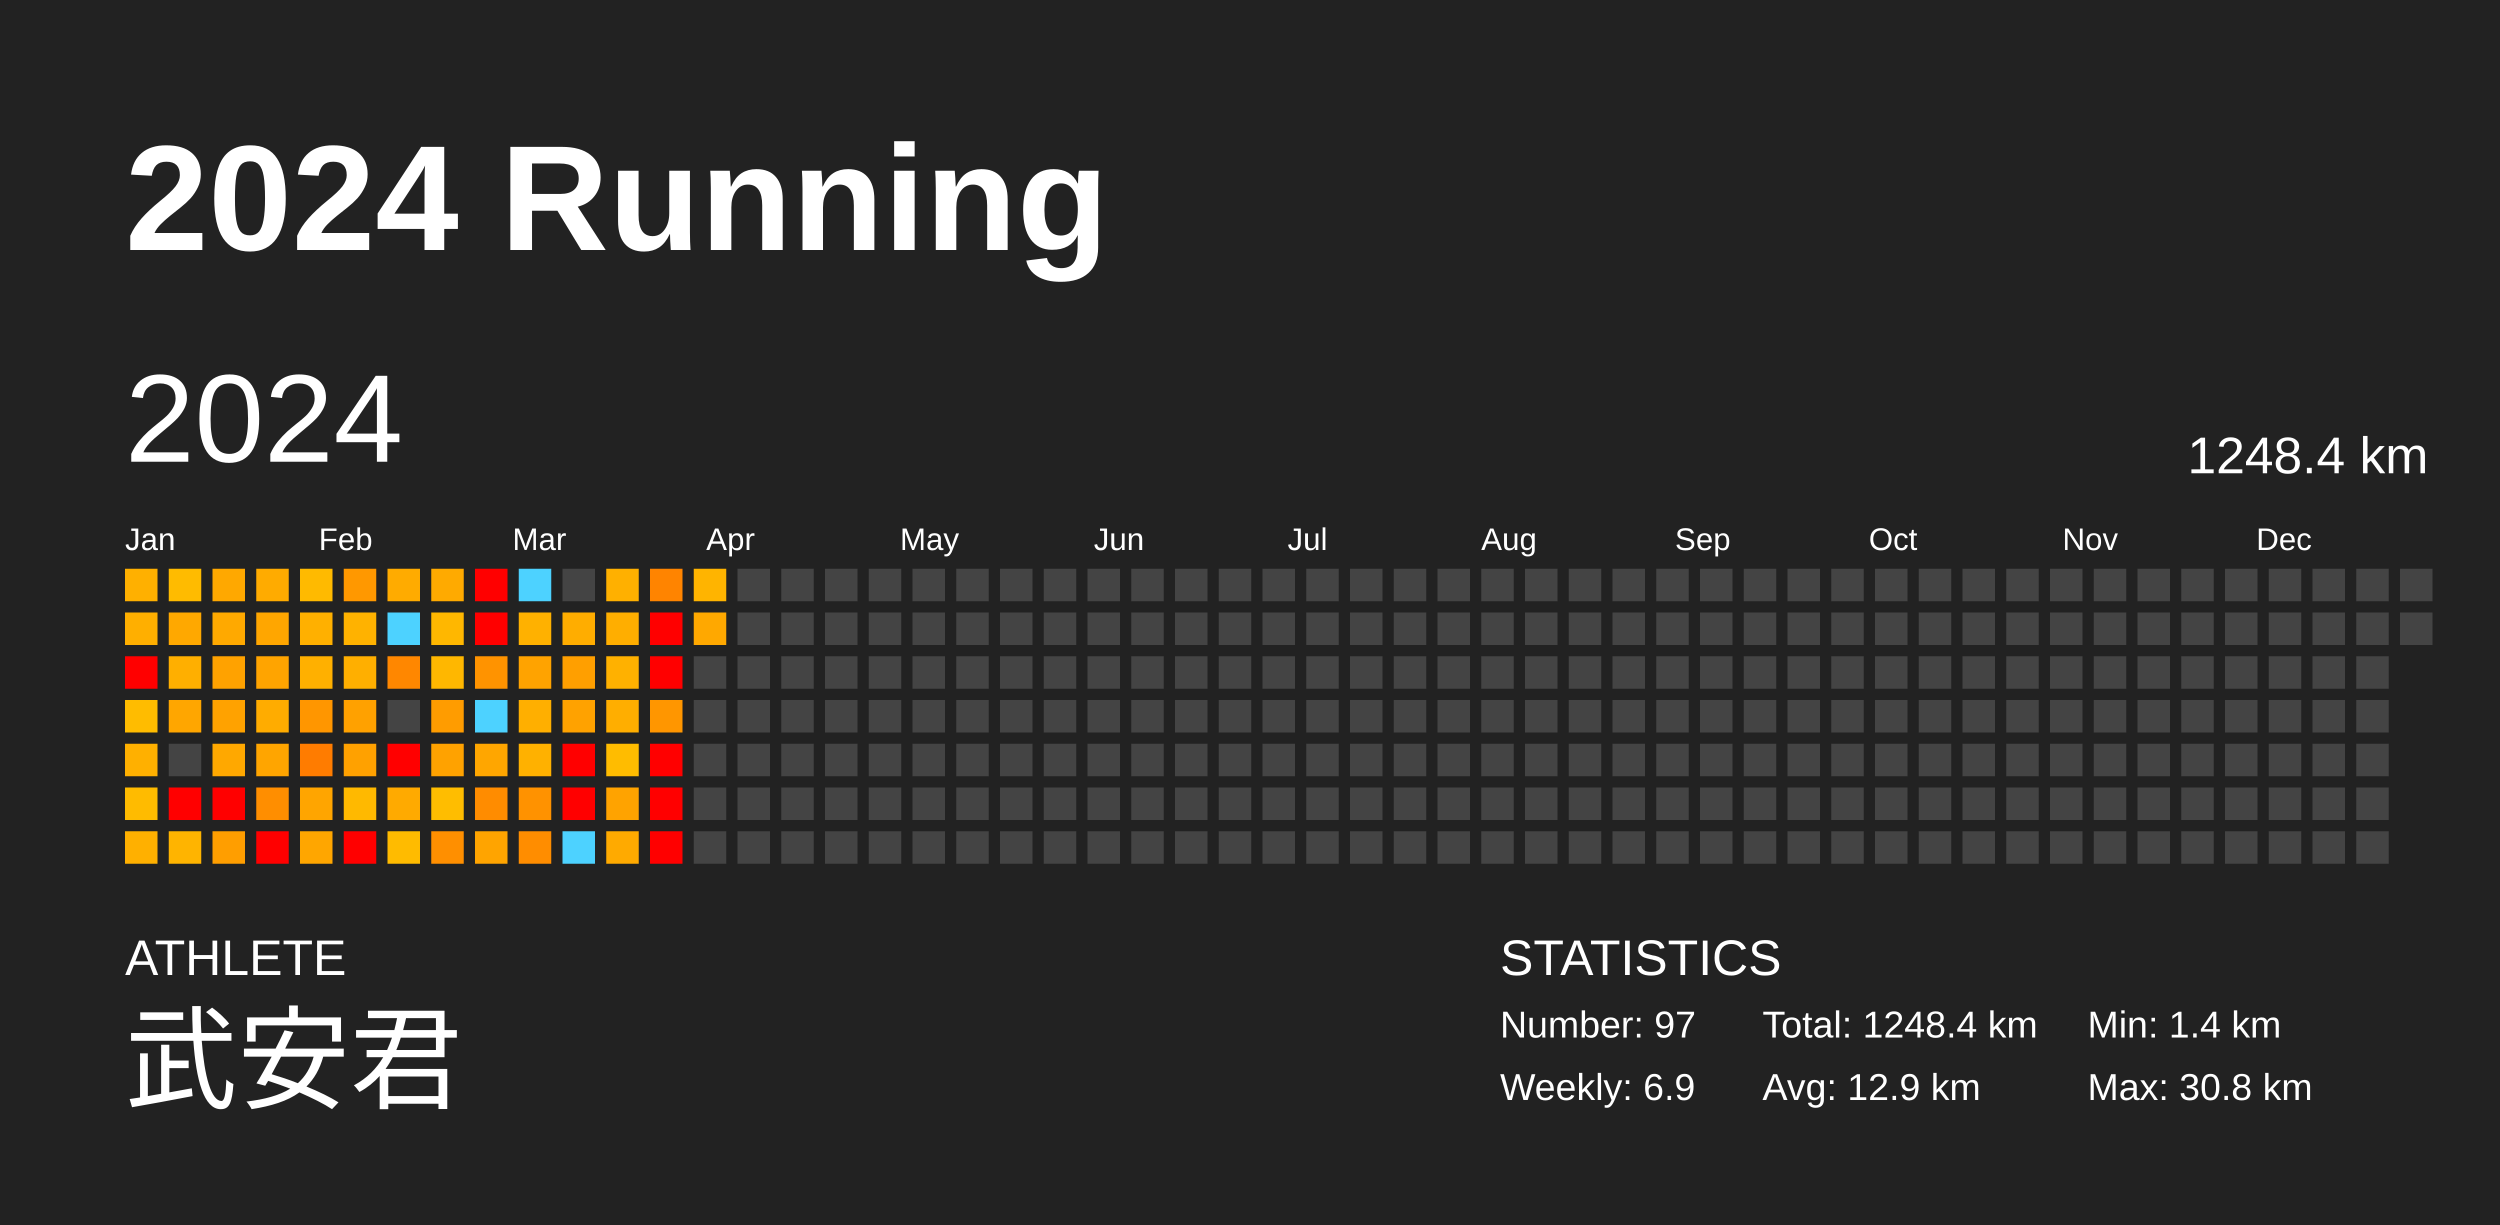
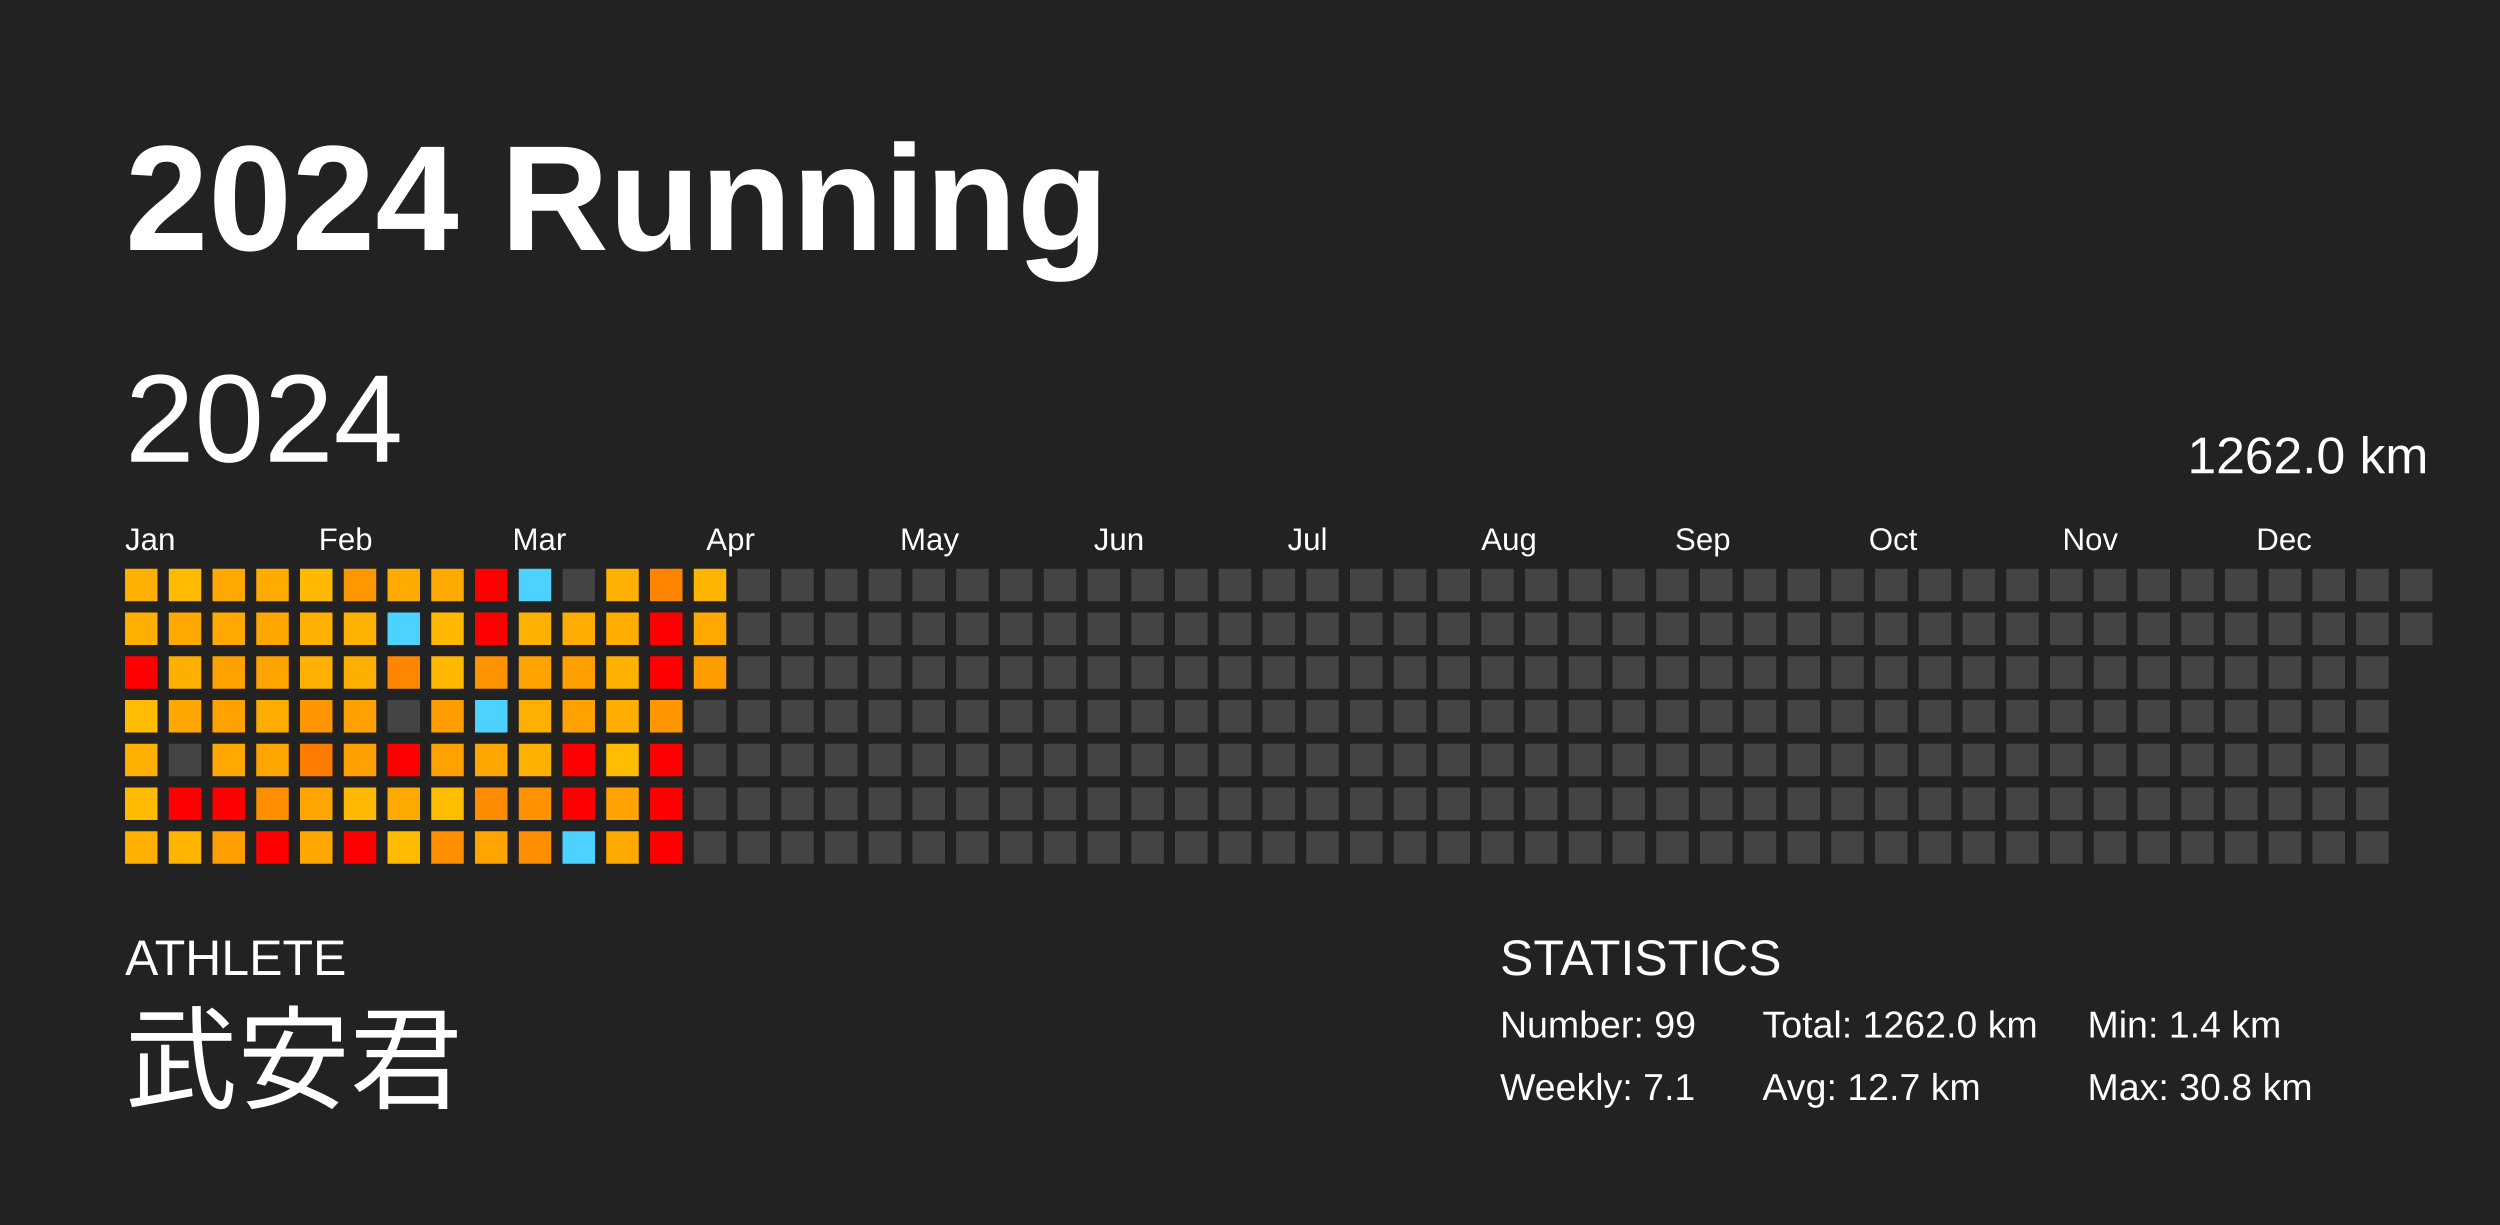
<svg xmlns="http://www.w3.org/2000/svg" baseProfile="full" height="98mm" version="1.1" viewBox="0,0,200,98" width="200mm">
  <defs />
  <rect fill="#222222" height="98" width="200" x="0" y="0" />
  <text fill="#FFFFFF" style="font-size:12px; font-family:Arial; font-weight:bold;" x="10" y="20">2024 Running</text>
  <text fill="#FFFFFF" style="font-size:4px; font-family:Arial" x="10" y="78">ATHLETE</text>
  <text fill="#FFFFFF" style="font-size:9px; font-family:Arial" x="10" y="88">武安君</text>
  <text fill="#FFFFFF" style="font-size:4px; font-family:Arial" x="120" y="78">STATISTICS</text>
-   <text fill="#FFFFFF" style="font-size:3px; font-family:Arial" x="120" y="83">Number: 97</text>
-   <text fill="#FFFFFF" style="font-size:3px; font-family:Arial" x="120" y="88">Weekly: 6.9</text>
-   <text fill="#FFFFFF" style="font-size:3px; font-family:Arial" x="141" y="83">Total: 1248.4 km</text>
-   <text fill="#FFFFFF" style="font-size:3px; font-family:Arial" x="141" y="88">Avg: 12.9 km</text>
+   <text fill="#FFFFFF" style="font-size:3px; font-family:Arial" x="120" y="83">Number: 99</text>
+   <text fill="#FFFFFF" style="font-size:3px; font-family:Arial" x="120" y="88">Weekly: 7.1</text>
+   <text fill="#FFFFFF" style="font-size:3px; font-family:Arial" x="141" y="83">Total: 1262.0 km</text>
+   <text fill="#FFFFFF" style="font-size:3px; font-family:Arial" x="141" y="88">Avg: 12.7 km</text>
  <text fill="#FFFFFF" style="font-size:3px; font-family:Arial" x="167" y="83">Min: 1.4 km</text>
  <text fill="#FFFFFF" style="font-size:3px; font-family:Arial" x="167" y="88">Max: 30.8 km</text>
  <text dominant-baseline="hanging" fill="#FFFFFF" style="font-size:10.0px; font-family:Arial;" x="10" y="30">2024</text>
-   <text dominant-baseline="hanging" fill="#FFFFFF" style="font-size:4.125px; font-family:Arial;" x="175" y="35">1248.4 km</text>
+   <text dominant-baseline="hanging" fill="#FFFFFF" style="font-size:4.125px; font-family:Arial;" x="175" y="35">1262.0 km</text>
  <text fill="#FFFFFF" style="font-size:2.5px; font-family:Arial" x="10.0" y="44">Jan</text>
  <text fill="#FFFFFF" style="font-size:2.5px; font-family:Arial" x="25.5" y="44">Feb</text>
  <text fill="#FFFFFF" style="font-size:2.5px; font-family:Arial" x="41.0" y="44">Mar</text>
  <text fill="#FFFFFF" style="font-size:2.5px; font-family:Arial" x="56.5" y="44">Apr</text>
  <text fill="#FFFFFF" style="font-size:2.5px; font-family:Arial" x="72.0" y="44">May</text>
  <text fill="#FFFFFF" style="font-size:2.5px; font-family:Arial" x="87.5" y="44">Jun</text>
  <text fill="#FFFFFF" style="font-size:2.5px; font-family:Arial" x="103.0" y="44">Jul</text>
  <text fill="#FFFFFF" style="font-size:2.5px; font-family:Arial" x="118.5" y="44">Aug</text>
  <text fill="#FFFFFF" style="font-size:2.5px; font-family:Arial" x="134.0" y="44">Sep</text>
  <text fill="#FFFFFF" style="font-size:2.5px; font-family:Arial" x="149.5" y="44">Oct</text>
  <text fill="#FFFFFF" style="font-size:2.5px; font-family:Arial" x="165.0" y="44">Nov</text>
  <text fill="#FFFFFF" style="font-size:2.5px; font-family:Arial" x="180.5" y="44">Dec</text>
  <rect fill="#ffb000" height="2.6" width="2.6" x="10.0" y="45.5" />
  <rect fill="#ffaf00" height="2.6" width="2.6" x="10.0" y="49.0" />
  <rect fill="red" height="2.6" width="2.6" x="10.0" y="52.5" />
  <rect fill="#ffbc00" height="2.6" width="2.6" x="10.0" y="56.0" />
  <rect fill="#ffb000" height="2.6" width="2.6" x="10.0" y="59.5" />
  <rect fill="#ffbb00" height="2.6" width="2.6" x="10.0" y="63.0" />
  <rect fill="#ffb000" height="2.6" width="2.6" x="10.0" y="66.5" />
  <rect fill="#ffbb00" height="2.6" width="2.6" x="13.5" y="45.5" />
  <rect fill="#ffa800" height="2.6" width="2.6" x="13.5" y="49.0" />
  <rect fill="#ffaf00" height="2.6" width="2.6" x="13.5" y="52.5" />
  <rect fill="#ffa600" height="2.6" width="2.6" x="13.5" y="56.0" />
  <rect fill="#444444" height="2.6" width="2.6" x="13.5" y="59.5" />
  <rect fill="red" height="2.6" width="2.6" x="13.5" y="63.0" />
  <rect fill="#ffb400" height="2.6" width="2.6" x="13.5" y="66.5" />
  <rect fill="#ffa800" height="2.6" width="2.6" x="17.0" y="45.5" />
  <rect fill="#ffa900" height="2.6" width="2.6" x="17.0" y="49.0" />
  <rect fill="#ffa200" height="2.6" width="2.6" x="17.0" y="52.5" />
  <rect fill="#ffa200" height="2.6" width="2.6" x="17.0" y="56.0" />
  <rect fill="#ffa800" height="2.6" width="2.6" x="17.0" y="59.5" />
  <rect fill="red" height="2.6" width="2.6" x="17.0" y="63.0" />
  <rect fill="#ff9e00" height="2.6" width="2.6" x="17.0" y="66.5" />
  <rect fill="#ffab00" height="2.6" width="2.6" x="20.5" y="45.5" />
  <rect fill="#ffa600" height="2.6" width="2.6" x="20.5" y="49.0" />
  <rect fill="#ffa400" height="2.6" width="2.6" x="20.5" y="52.5" />
  <rect fill="#ffac00" height="2.6" width="2.6" x="20.5" y="56.0" />
  <rect fill="#ffa500" height="2.6" width="2.6" x="20.5" y="59.5" />
  <rect fill="#ff8e00" height="2.6" width="2.6" x="20.5" y="63.0" />
  <rect fill="red" height="2.6" width="2.6" x="20.5" y="66.5" />
  <rect fill="#ffba00" height="2.6" width="2.6" x="24.0" y="45.5" />
  <rect fill="#ffb000" height="2.6" width="2.6" x="24.0" y="49.0" />
  <rect fill="#ffb000" height="2.6" width="2.6" x="24.0" y="52.5" />
  <rect fill="#ff9600" height="2.6" width="2.6" x="24.0" y="56.0" />
  <rect fill="#ff7c00" height="2.6" width="2.6" x="24.0" y="59.5" />
  <rect fill="#ffa500" height="2.6" width="2.6" x="24.0" y="63.0" />
  <rect fill="#ffa600" height="2.6" width="2.6" x="24.0" y="66.5" />
  <rect fill="#ff9800" height="2.6" width="2.6" x="27.5" y="45.5" />
  <rect fill="#ffb200" height="2.6" width="2.6" x="27.5" y="49.0" />
  <rect fill="#ffaf00" height="2.6" width="2.6" x="27.5" y="52.5" />
  <rect fill="#ffa100" height="2.6" width="2.6" x="27.5" y="56.0" />
  <rect fill="#ffa100" height="2.6" width="2.6" x="27.5" y="59.5" />
  <rect fill="#ffb900" height="2.6" width="2.6" x="27.5" y="63.0" />
  <rect fill="red" height="2.6" width="2.6" x="27.5" y="66.5" />
  <rect fill="#ffab00" height="2.6" width="2.6" x="31.0" y="45.5" />
  <rect fill="#4dd2ff" height="2.6" width="2.6" x="31.0" y="49.0" />
  <rect fill="#ff8700" height="2.6" width="2.6" x="31.0" y="52.5" />
  <rect fill="#444444" height="2.6" width="2.6" x="31.0" y="56.0" />
  <rect fill="red" height="2.6" width="2.6" x="31.0" y="59.5" />
  <rect fill="#ffaa00" height="2.6" width="2.6" x="31.0" y="63.0" />
  <rect fill="#ffbb00" height="2.6" width="2.6" x="31.0" y="66.5" />
  <rect fill="#ffaa00" height="2.6" width="2.6" x="34.5" y="45.5" />
  <rect fill="#ffb700" height="2.6" width="2.6" x="34.5" y="49.0" />
  <rect fill="#ffb700" height="2.6" width="2.6" x="34.5" y="52.5" />
  <rect fill="#ff9c00" height="2.6" width="2.6" x="34.5" y="56.0" />
  <rect fill="#ffa200" height="2.6" width="2.6" x="34.5" y="59.5" />
  <rect fill="#ffbd00" height="2.6" width="2.6" x="34.5" y="63.0" />
  <rect fill="#ff8f00" height="2.6" width="2.6" x="34.5" y="66.5" />
  <rect fill="red" height="2.6" width="2.6" x="38.0" y="45.5" />
  <rect fill="red" height="2.6" width="2.6" x="38.0" y="49.0" />
  <rect fill="#ff9300" height="2.6" width="2.6" x="38.0" y="52.5" />
  <rect fill="#4dd2ff" height="2.6" width="2.6" x="38.0" y="56.0" />
  <rect fill="#ffa600" height="2.6" width="2.6" x="38.0" y="59.5" />
  <rect fill="#ff8c00" height="2.6" width="2.6" x="38.0" y="63.0" />
  <rect fill="#ffa400" height="2.6" width="2.6" x="38.0" y="66.5" />
  <rect fill="#4dd2ff" height="2.6" width="2.6" x="41.5" y="45.5" />
  <rect fill="#ffb100" height="2.6" width="2.6" x="41.5" y="49.0" />
  <rect fill="#ffa300" height="2.6" width="2.6" x="41.5" y="52.5" />
  <rect fill="#ffaf00" height="2.6" width="2.6" x="41.5" y="56.0" />
  <rect fill="#ffb100" height="2.6" width="2.6" x="41.5" y="59.5" />
  <rect fill="#ff9200" height="2.6" width="2.6" x="41.5" y="63.0" />
  <rect fill="#ff8d00" height="2.6" width="2.6" x="41.5" y="66.5" />
  <rect fill="#444444" height="2.6" width="2.6" x="45.0" y="45.5" />
  <rect fill="#ffad00" height="2.6" width="2.6" x="45.0" y="49.0" />
  <rect fill="#ff9f00" height="2.6" width="2.6" x="45.0" y="52.5" />
  <rect fill="#ffa200" height="2.6" width="2.6" x="45.0" y="56.0" />
  <rect fill="red" height="2.6" width="2.6" x="45.0" y="59.5" />
  <rect fill="red" height="2.6" width="2.6" x="45.0" y="63.0" />
  <rect fill="#4dd2ff" height="2.6" width="2.6" x="45.0" y="66.5" />
  <rect fill="#ffb000" height="2.6" width="2.6" x="48.5" y="45.5" />
  <rect fill="#ffae00" height="2.6" width="2.6" x="48.5" y="49.0" />
  <rect fill="#ffb100" height="2.6" width="2.6" x="48.5" y="52.5" />
  <rect fill="#ffae00" height="2.6" width="2.6" x="48.5" y="56.0" />
  <rect fill="#ffbc00" height="2.6" width="2.6" x="48.5" y="59.5" />
  <rect fill="#ffa300" height="2.6" width="2.6" x="48.5" y="63.0" />
  <rect fill="#ffaa00" height="2.6" width="2.6" x="48.5" y="66.5" />
  <rect fill="#ff8400" height="2.6" width="2.6" x="52.0" y="45.5" />
  <rect fill="red" height="2.6" width="2.6" x="52.0" y="49.0" />
  <rect fill="red" height="2.6" width="2.6" x="52.0" y="52.5" />
  <rect fill="#ff9600" height="2.6" width="2.6" x="52.0" y="56.0" />
  <rect fill="red" height="2.6" width="2.6" x="52.0" y="59.5" />
  <rect fill="red" height="2.6" width="2.6" x="52.0" y="63.0" />
  <rect fill="red" height="2.6" width="2.6" x="52.0" y="66.5" />
  <rect fill="#ffb400" height="2.6" width="2.6" x="55.5" y="45.5" />
  <rect fill="#ffa800" height="2.6" width="2.6" x="55.5" y="49.0" />
-   <rect fill="#444444" height="2.6" width="2.6" x="55.5" y="52.5" />
+   <rect fill="#ff9d00" height="2.6" width="2.6" x="55.5" y="52.5" />
  <rect fill="#444444" height="2.6" width="2.6" x="55.5" y="56.0" />
  <rect fill="#444444" height="2.6" width="2.6" x="55.5" y="59.5" />
  <rect fill="#444444" height="2.6" width="2.6" x="55.5" y="63.0" />
  <rect fill="#444444" height="2.6" width="2.6" x="55.5" y="66.5" />
  <rect fill="#444444" height="2.6" width="2.6" x="59.0" y="45.5" />
  <rect fill="#444444" height="2.6" width="2.6" x="59.0" y="49.0" />
  <rect fill="#444444" height="2.6" width="2.6" x="59.0" y="52.5" />
  <rect fill="#444444" height="2.6" width="2.6" x="59.0" y="56.0" />
  <rect fill="#444444" height="2.6" width="2.6" x="59.0" y="59.5" />
  <rect fill="#444444" height="2.6" width="2.6" x="59.0" y="63.0" />
  <rect fill="#444444" height="2.6" width="2.6" x="59.0" y="66.5" />
  <rect fill="#444444" height="2.6" width="2.6" x="62.5" y="45.5" />
  <rect fill="#444444" height="2.6" width="2.6" x="62.5" y="49.0" />
  <rect fill="#444444" height="2.6" width="2.6" x="62.5" y="52.5" />
  <rect fill="#444444" height="2.6" width="2.6" x="62.5" y="56.0" />
  <rect fill="#444444" height="2.6" width="2.6" x="62.5" y="59.5" />
  <rect fill="#444444" height="2.6" width="2.6" x="62.5" y="63.0" />
  <rect fill="#444444" height="2.6" width="2.6" x="62.5" y="66.5" />
  <rect fill="#444444" height="2.6" width="2.6" x="66.0" y="45.5" />
  <rect fill="#444444" height="2.6" width="2.6" x="66.0" y="49.0" />
  <rect fill="#444444" height="2.6" width="2.6" x="66.0" y="52.5" />
  <rect fill="#444444" height="2.6" width="2.6" x="66.0" y="56.0" />
  <rect fill="#444444" height="2.6" width="2.6" x="66.0" y="59.5" />
  <rect fill="#444444" height="2.6" width="2.6" x="66.0" y="63.0" />
  <rect fill="#444444" height="2.6" width="2.6" x="66.0" y="66.5" />
  <rect fill="#444444" height="2.6" width="2.6" x="69.5" y="45.5" />
  <rect fill="#444444" height="2.6" width="2.6" x="69.5" y="49.0" />
  <rect fill="#444444" height="2.6" width="2.6" x="69.5" y="52.5" />
  <rect fill="#444444" height="2.6" width="2.6" x="69.5" y="56.0" />
  <rect fill="#444444" height="2.6" width="2.6" x="69.5" y="59.5" />
  <rect fill="#444444" height="2.6" width="2.6" x="69.5" y="63.0" />
  <rect fill="#444444" height="2.6" width="2.6" x="69.5" y="66.5" />
  <rect fill="#444444" height="2.6" width="2.6" x="73.0" y="45.5" />
  <rect fill="#444444" height="2.6" width="2.6" x="73.0" y="49.0" />
  <rect fill="#444444" height="2.6" width="2.6" x="73.0" y="52.5" />
  <rect fill="#444444" height="2.6" width="2.6" x="73.0" y="56.0" />
  <rect fill="#444444" height="2.6" width="2.6" x="73.0" y="59.5" />
  <rect fill="#444444" height="2.6" width="2.6" x="73.0" y="63.0" />
  <rect fill="#444444" height="2.6" width="2.6" x="73.0" y="66.5" />
  <rect fill="#444444" height="2.6" width="2.6" x="76.5" y="45.5" />
  <rect fill="#444444" height="2.6" width="2.6" x="76.5" y="49.0" />
  <rect fill="#444444" height="2.6" width="2.6" x="76.5" y="52.5" />
  <rect fill="#444444" height="2.6" width="2.6" x="76.5" y="56.0" />
  <rect fill="#444444" height="2.6" width="2.6" x="76.5" y="59.5" />
  <rect fill="#444444" height="2.6" width="2.6" x="76.5" y="63.0" />
  <rect fill="#444444" height="2.6" width="2.6" x="76.5" y="66.5" />
  <rect fill="#444444" height="2.6" width="2.6" x="80.0" y="45.5" />
  <rect fill="#444444" height="2.6" width="2.6" x="80.0" y="49.0" />
  <rect fill="#444444" height="2.6" width="2.6" x="80.0" y="52.5" />
  <rect fill="#444444" height="2.6" width="2.6" x="80.0" y="56.0" />
  <rect fill="#444444" height="2.6" width="2.6" x="80.0" y="59.5" />
  <rect fill="#444444" height="2.6" width="2.6" x="80.0" y="63.0" />
  <rect fill="#444444" height="2.6" width="2.6" x="80.0" y="66.5" />
  <rect fill="#444444" height="2.6" width="2.6" x="83.5" y="45.5" />
  <rect fill="#444444" height="2.6" width="2.6" x="83.5" y="49.0" />
  <rect fill="#444444" height="2.6" width="2.6" x="83.5" y="52.5" />
  <rect fill="#444444" height="2.6" width="2.6" x="83.5" y="56.0" />
  <rect fill="#444444" height="2.6" width="2.6" x="83.5" y="59.5" />
  <rect fill="#444444" height="2.6" width="2.6" x="83.5" y="63.0" />
  <rect fill="#444444" height="2.6" width="2.6" x="83.5" y="66.5" />
  <rect fill="#444444" height="2.6" width="2.6" x="87.0" y="45.5" />
  <rect fill="#444444" height="2.6" width="2.6" x="87.0" y="49.0" />
  <rect fill="#444444" height="2.6" width="2.6" x="87.0" y="52.5" />
  <rect fill="#444444" height="2.6" width="2.6" x="87.0" y="56.0" />
  <rect fill="#444444" height="2.6" width="2.6" x="87.0" y="59.5" />
  <rect fill="#444444" height="2.6" width="2.6" x="87.0" y="63.0" />
  <rect fill="#444444" height="2.6" width="2.6" x="87.0" y="66.5" />
  <rect fill="#444444" height="2.6" width="2.6" x="90.5" y="45.5" />
  <rect fill="#444444" height="2.6" width="2.6" x="90.5" y="49.0" />
  <rect fill="#444444" height="2.6" width="2.6" x="90.5" y="52.5" />
  <rect fill="#444444" height="2.6" width="2.6" x="90.5" y="56.0" />
  <rect fill="#444444" height="2.6" width="2.6" x="90.5" y="59.5" />
  <rect fill="#444444" height="2.6" width="2.6" x="90.5" y="63.0" />
  <rect fill="#444444" height="2.6" width="2.6" x="90.5" y="66.5" />
  <rect fill="#444444" height="2.6" width="2.6" x="94.0" y="45.5" />
  <rect fill="#444444" height="2.6" width="2.6" x="94.0" y="49.0" />
  <rect fill="#444444" height="2.6" width="2.6" x="94.0" y="52.5" />
  <rect fill="#444444" height="2.6" width="2.6" x="94.0" y="56.0" />
  <rect fill="#444444" height="2.6" width="2.6" x="94.0" y="59.5" />
  <rect fill="#444444" height="2.6" width="2.6" x="94.0" y="63.0" />
  <rect fill="#444444" height="2.6" width="2.6" x="94.0" y="66.5" />
  <rect fill="#444444" height="2.6" width="2.6" x="97.5" y="45.5" />
  <rect fill="#444444" height="2.6" width="2.6" x="97.5" y="49.0" />
  <rect fill="#444444" height="2.6" width="2.6" x="97.5" y="52.5" />
  <rect fill="#444444" height="2.6" width="2.6" x="97.5" y="56.0" />
  <rect fill="#444444" height="2.6" width="2.6" x="97.5" y="59.5" />
  <rect fill="#444444" height="2.6" width="2.6" x="97.5" y="63.0" />
  <rect fill="#444444" height="2.6" width="2.6" x="97.5" y="66.5" />
  <rect fill="#444444" height="2.6" width="2.6" x="101.0" y="45.5" />
  <rect fill="#444444" height="2.6" width="2.6" x="101.0" y="49.0" />
  <rect fill="#444444" height="2.6" width="2.6" x="101.0" y="52.5" />
  <rect fill="#444444" height="2.6" width="2.6" x="101.0" y="56.0" />
  <rect fill="#444444" height="2.6" width="2.6" x="101.0" y="59.5" />
  <rect fill="#444444" height="2.6" width="2.6" x="101.0" y="63.0" />
  <rect fill="#444444" height="2.6" width="2.6" x="101.0" y="66.5" />
  <rect fill="#444444" height="2.6" width="2.6" x="104.5" y="45.5" />
  <rect fill="#444444" height="2.6" width="2.6" x="104.5" y="49.0" />
  <rect fill="#444444" height="2.6" width="2.6" x="104.5" y="52.5" />
  <rect fill="#444444" height="2.6" width="2.6" x="104.5" y="56.0" />
  <rect fill="#444444" height="2.6" width="2.6" x="104.5" y="59.5" />
  <rect fill="#444444" height="2.6" width="2.6" x="104.5" y="63.0" />
  <rect fill="#444444" height="2.6" width="2.6" x="104.5" y="66.5" />
  <rect fill="#444444" height="2.6" width="2.6" x="108.0" y="45.5" />
  <rect fill="#444444" height="2.6" width="2.6" x="108.0" y="49.0" />
  <rect fill="#444444" height="2.6" width="2.6" x="108.0" y="52.5" />
  <rect fill="#444444" height="2.6" width="2.6" x="108.0" y="56.0" />
  <rect fill="#444444" height="2.6" width="2.6" x="108.0" y="59.5" />
  <rect fill="#444444" height="2.6" width="2.6" x="108.0" y="63.0" />
  <rect fill="#444444" height="2.6" width="2.6" x="108.0" y="66.5" />
  <rect fill="#444444" height="2.6" width="2.6" x="111.5" y="45.5" />
  <rect fill="#444444" height="2.6" width="2.6" x="111.5" y="49.0" />
  <rect fill="#444444" height="2.6" width="2.6" x="111.5" y="52.5" />
  <rect fill="#444444" height="2.6" width="2.6" x="111.5" y="56.0" />
  <rect fill="#444444" height="2.6" width="2.6" x="111.5" y="59.5" />
  <rect fill="#444444" height="2.6" width="2.6" x="111.5" y="63.0" />
  <rect fill="#444444" height="2.6" width="2.6" x="111.5" y="66.5" />
  <rect fill="#444444" height="2.6" width="2.6" x="115.0" y="45.5" />
  <rect fill="#444444" height="2.6" width="2.6" x="115.0" y="49.0" />
  <rect fill="#444444" height="2.6" width="2.6" x="115.0" y="52.5" />
  <rect fill="#444444" height="2.6" width="2.6" x="115.0" y="56.0" />
  <rect fill="#444444" height="2.6" width="2.6" x="115.0" y="59.5" />
  <rect fill="#444444" height="2.6" width="2.6" x="115.0" y="63.0" />
  <rect fill="#444444" height="2.6" width="2.6" x="115.0" y="66.5" />
  <rect fill="#444444" height="2.6" width="2.6" x="118.5" y="45.5" />
  <rect fill="#444444" height="2.6" width="2.6" x="118.5" y="49.0" />
  <rect fill="#444444" height="2.6" width="2.6" x="118.5" y="52.5" />
  <rect fill="#444444" height="2.6" width="2.6" x="118.5" y="56.0" />
  <rect fill="#444444" height="2.6" width="2.6" x="118.5" y="59.5" />
  <rect fill="#444444" height="2.6" width="2.6" x="118.5" y="63.0" />
  <rect fill="#444444" height="2.6" width="2.6" x="118.5" y="66.5" />
  <rect fill="#444444" height="2.6" width="2.6" x="122.0" y="45.5" />
  <rect fill="#444444" height="2.6" width="2.6" x="122.0" y="49.0" />
  <rect fill="#444444" height="2.6" width="2.6" x="122.0" y="52.5" />
  <rect fill="#444444" height="2.6" width="2.6" x="122.0" y="56.0" />
  <rect fill="#444444" height="2.6" width="2.6" x="122.0" y="59.5" />
  <rect fill="#444444" height="2.6" width="2.6" x="122.0" y="63.0" />
  <rect fill="#444444" height="2.6" width="2.6" x="122.0" y="66.5" />
  <rect fill="#444444" height="2.6" width="2.6" x="125.5" y="45.5" />
  <rect fill="#444444" height="2.6" width="2.6" x="125.5" y="49.0" />
  <rect fill="#444444" height="2.6" width="2.6" x="125.5" y="52.5" />
  <rect fill="#444444" height="2.6" width="2.6" x="125.5" y="56.0" />
  <rect fill="#444444" height="2.6" width="2.6" x="125.5" y="59.5" />
  <rect fill="#444444" height="2.6" width="2.6" x="125.5" y="63.0" />
  <rect fill="#444444" height="2.6" width="2.6" x="125.5" y="66.5" />
  <rect fill="#444444" height="2.6" width="2.6" x="129.0" y="45.5" />
  <rect fill="#444444" height="2.6" width="2.6" x="129.0" y="49.0" />
  <rect fill="#444444" height="2.6" width="2.6" x="129.0" y="52.5" />
  <rect fill="#444444" height="2.6" width="2.6" x="129.0" y="56.0" />
  <rect fill="#444444" height="2.6" width="2.6" x="129.0" y="59.5" />
  <rect fill="#444444" height="2.6" width="2.6" x="129.0" y="63.0" />
  <rect fill="#444444" height="2.6" width="2.6" x="129.0" y="66.5" />
  <rect fill="#444444" height="2.6" width="2.6" x="132.5" y="45.5" />
  <rect fill="#444444" height="2.6" width="2.6" x="132.5" y="49.0" />
  <rect fill="#444444" height="2.6" width="2.6" x="132.5" y="52.5" />
  <rect fill="#444444" height="2.6" width="2.6" x="132.5" y="56.0" />
  <rect fill="#444444" height="2.6" width="2.6" x="132.5" y="59.5" />
  <rect fill="#444444" height="2.6" width="2.6" x="132.5" y="63.0" />
  <rect fill="#444444" height="2.6" width="2.6" x="132.5" y="66.5" />
  <rect fill="#444444" height="2.6" width="2.6" x="136.0" y="45.5" />
  <rect fill="#444444" height="2.6" width="2.6" x="136.0" y="49.0" />
  <rect fill="#444444" height="2.6" width="2.6" x="136.0" y="52.5" />
  <rect fill="#444444" height="2.6" width="2.6" x="136.0" y="56.0" />
  <rect fill="#444444" height="2.6" width="2.6" x="136.0" y="59.5" />
  <rect fill="#444444" height="2.6" width="2.6" x="136.0" y="63.0" />
  <rect fill="#444444" height="2.6" width="2.6" x="136.0" y="66.5" />
  <rect fill="#444444" height="2.6" width="2.6" x="139.5" y="45.5" />
  <rect fill="#444444" height="2.6" width="2.6" x="139.5" y="49.0" />
  <rect fill="#444444" height="2.6" width="2.6" x="139.5" y="52.5" />
  <rect fill="#444444" height="2.6" width="2.6" x="139.5" y="56.0" />
  <rect fill="#444444" height="2.6" width="2.6" x="139.5" y="59.5" />
  <rect fill="#444444" height="2.6" width="2.6" x="139.5" y="63.0" />
  <rect fill="#444444" height="2.6" width="2.6" x="139.5" y="66.5" />
  <rect fill="#444444" height="2.6" width="2.6" x="143.0" y="45.5" />
  <rect fill="#444444" height="2.6" width="2.6" x="143.0" y="49.0" />
  <rect fill="#444444" height="2.6" width="2.6" x="143.0" y="52.5" />
  <rect fill="#444444" height="2.6" width="2.6" x="143.0" y="56.0" />
  <rect fill="#444444" height="2.6" width="2.6" x="143.0" y="59.5" />
  <rect fill="#444444" height="2.6" width="2.6" x="143.0" y="63.0" />
  <rect fill="#444444" height="2.6" width="2.6" x="143.0" y="66.5" />
  <rect fill="#444444" height="2.6" width="2.6" x="146.5" y="45.5" />
  <rect fill="#444444" height="2.6" width="2.6" x="146.5" y="49.0" />
  <rect fill="#444444" height="2.6" width="2.6" x="146.5" y="52.5" />
  <rect fill="#444444" height="2.6" width="2.6" x="146.5" y="56.0" />
  <rect fill="#444444" height="2.6" width="2.6" x="146.5" y="59.5" />
  <rect fill="#444444" height="2.6" width="2.6" x="146.5" y="63.0" />
  <rect fill="#444444" height="2.6" width="2.6" x="146.5" y="66.5" />
  <rect fill="#444444" height="2.6" width="2.6" x="150.0" y="45.5" />
  <rect fill="#444444" height="2.6" width="2.6" x="150.0" y="49.0" />
  <rect fill="#444444" height="2.6" width="2.6" x="150.0" y="52.5" />
  <rect fill="#444444" height="2.6" width="2.6" x="150.0" y="56.0" />
  <rect fill="#444444" height="2.6" width="2.6" x="150.0" y="59.5" />
  <rect fill="#444444" height="2.6" width="2.6" x="150.0" y="63.0" />
  <rect fill="#444444" height="2.6" width="2.6" x="150.0" y="66.5" />
  <rect fill="#444444" height="2.6" width="2.6" x="153.5" y="45.5" />
  <rect fill="#444444" height="2.6" width="2.6" x="153.5" y="49.0" />
  <rect fill="#444444" height="2.6" width="2.6" x="153.5" y="52.5" />
  <rect fill="#444444" height="2.6" width="2.6" x="153.5" y="56.0" />
  <rect fill="#444444" height="2.6" width="2.6" x="153.5" y="59.5" />
  <rect fill="#444444" height="2.6" width="2.6" x="153.5" y="63.0" />
  <rect fill="#444444" height="2.6" width="2.6" x="153.5" y="66.5" />
  <rect fill="#444444" height="2.6" width="2.6" x="157.0" y="45.5" />
  <rect fill="#444444" height="2.6" width="2.6" x="157.0" y="49.0" />
  <rect fill="#444444" height="2.6" width="2.6" x="157.0" y="52.5" />
  <rect fill="#444444" height="2.6" width="2.6" x="157.0" y="56.0" />
  <rect fill="#444444" height="2.6" width="2.6" x="157.0" y="59.5" />
  <rect fill="#444444" height="2.6" width="2.6" x="157.0" y="63.0" />
  <rect fill="#444444" height="2.6" width="2.6" x="157.0" y="66.5" />
  <rect fill="#444444" height="2.6" width="2.6" x="160.5" y="45.5" />
  <rect fill="#444444" height="2.6" width="2.6" x="160.5" y="49.0" />
  <rect fill="#444444" height="2.6" width="2.6" x="160.5" y="52.5" />
  <rect fill="#444444" height="2.6" width="2.6" x="160.5" y="56.0" />
  <rect fill="#444444" height="2.6" width="2.6" x="160.5" y="59.5" />
  <rect fill="#444444" height="2.6" width="2.6" x="160.5" y="63.0" />
  <rect fill="#444444" height="2.6" width="2.6" x="160.5" y="66.5" />
  <rect fill="#444444" height="2.6" width="2.6" x="164.0" y="45.5" />
  <rect fill="#444444" height="2.6" width="2.6" x="164.0" y="49.0" />
  <rect fill="#444444" height="2.6" width="2.6" x="164.0" y="52.5" />
  <rect fill="#444444" height="2.6" width="2.6" x="164.0" y="56.0" />
  <rect fill="#444444" height="2.6" width="2.6" x="164.0" y="59.5" />
  <rect fill="#444444" height="2.6" width="2.6" x="164.0" y="63.0" />
  <rect fill="#444444" height="2.6" width="2.6" x="164.0" y="66.5" />
  <rect fill="#444444" height="2.6" width="2.6" x="167.5" y="45.5" />
  <rect fill="#444444" height="2.6" width="2.6" x="167.5" y="49.0" />
  <rect fill="#444444" height="2.6" width="2.6" x="167.5" y="52.5" />
  <rect fill="#444444" height="2.6" width="2.6" x="167.5" y="56.0" />
  <rect fill="#444444" height="2.6" width="2.6" x="167.5" y="59.5" />
  <rect fill="#444444" height="2.6" width="2.6" x="167.5" y="63.0" />
  <rect fill="#444444" height="2.6" width="2.6" x="167.5" y="66.5" />
  <rect fill="#444444" height="2.6" width="2.6" x="171.0" y="45.5" />
  <rect fill="#444444" height="2.6" width="2.6" x="171.0" y="49.0" />
  <rect fill="#444444" height="2.6" width="2.6" x="171.0" y="52.5" />
  <rect fill="#444444" height="2.6" width="2.6" x="171.0" y="56.0" />
  <rect fill="#444444" height="2.6" width="2.6" x="171.0" y="59.5" />
  <rect fill="#444444" height="2.6" width="2.6" x="171.0" y="63.0" />
  <rect fill="#444444" height="2.6" width="2.6" x="171.0" y="66.5" />
  <rect fill="#444444" height="2.6" width="2.6" x="174.5" y="45.5" />
  <rect fill="#444444" height="2.6" width="2.6" x="174.5" y="49.0" />
  <rect fill="#444444" height="2.6" width="2.6" x="174.5" y="52.5" />
  <rect fill="#444444" height="2.6" width="2.6" x="174.5" y="56.0" />
  <rect fill="#444444" height="2.6" width="2.6" x="174.5" y="59.5" />
  <rect fill="#444444" height="2.6" width="2.6" x="174.5" y="63.0" />
  <rect fill="#444444" height="2.6" width="2.6" x="174.5" y="66.5" />
  <rect fill="#444444" height="2.6" width="2.6" x="178.0" y="45.5" />
  <rect fill="#444444" height="2.6" width="2.6" x="178.0" y="49.0" />
  <rect fill="#444444" height="2.6" width="2.6" x="178.0" y="52.5" />
  <rect fill="#444444" height="2.6" width="2.6" x="178.0" y="56.0" />
  <rect fill="#444444" height="2.6" width="2.6" x="178.0" y="59.5" />
  <rect fill="#444444" height="2.6" width="2.6" x="178.0" y="63.0" />
  <rect fill="#444444" height="2.6" width="2.6" x="178.0" y="66.5" />
  <rect fill="#444444" height="2.6" width="2.6" x="181.5" y="45.5" />
  <rect fill="#444444" height="2.6" width="2.6" x="181.5" y="49.0" />
  <rect fill="#444444" height="2.6" width="2.6" x="181.5" y="52.5" />
  <rect fill="#444444" height="2.6" width="2.6" x="181.5" y="56.0" />
  <rect fill="#444444" height="2.6" width="2.6" x="181.5" y="59.5" />
  <rect fill="#444444" height="2.6" width="2.6" x="181.5" y="63.0" />
  <rect fill="#444444" height="2.6" width="2.6" x="181.5" y="66.5" />
  <rect fill="#444444" height="2.6" width="2.6" x="185.0" y="45.5" />
  <rect fill="#444444" height="2.6" width="2.6" x="185.0" y="49.0" />
  <rect fill="#444444" height="2.6" width="2.6" x="185.0" y="52.5" />
  <rect fill="#444444" height="2.6" width="2.6" x="185.0" y="56.0" />
  <rect fill="#444444" height="2.6" width="2.6" x="185.0" y="59.5" />
  <rect fill="#444444" height="2.6" width="2.6" x="185.0" y="63.0" />
  <rect fill="#444444" height="2.6" width="2.6" x="185.0" y="66.5" />
  <rect fill="#444444" height="2.6" width="2.6" x="188.5" y="45.5" />
  <rect fill="#444444" height="2.6" width="2.6" x="188.5" y="49.0" />
  <rect fill="#444444" height="2.6" width="2.6" x="188.5" y="52.5" />
  <rect fill="#444444" height="2.6" width="2.6" x="188.5" y="56.0" />
  <rect fill="#444444" height="2.6" width="2.6" x="188.5" y="59.5" />
  <rect fill="#444444" height="2.6" width="2.6" x="188.5" y="63.0" />
  <rect fill="#444444" height="2.6" width="2.6" x="188.5" y="66.5" />
  <rect fill="#444444" height="2.6" width="2.6" x="192.0" y="45.5" />
  <rect fill="#444444" height="2.6" width="2.6" x="192.0" y="49.0" />
</svg>
